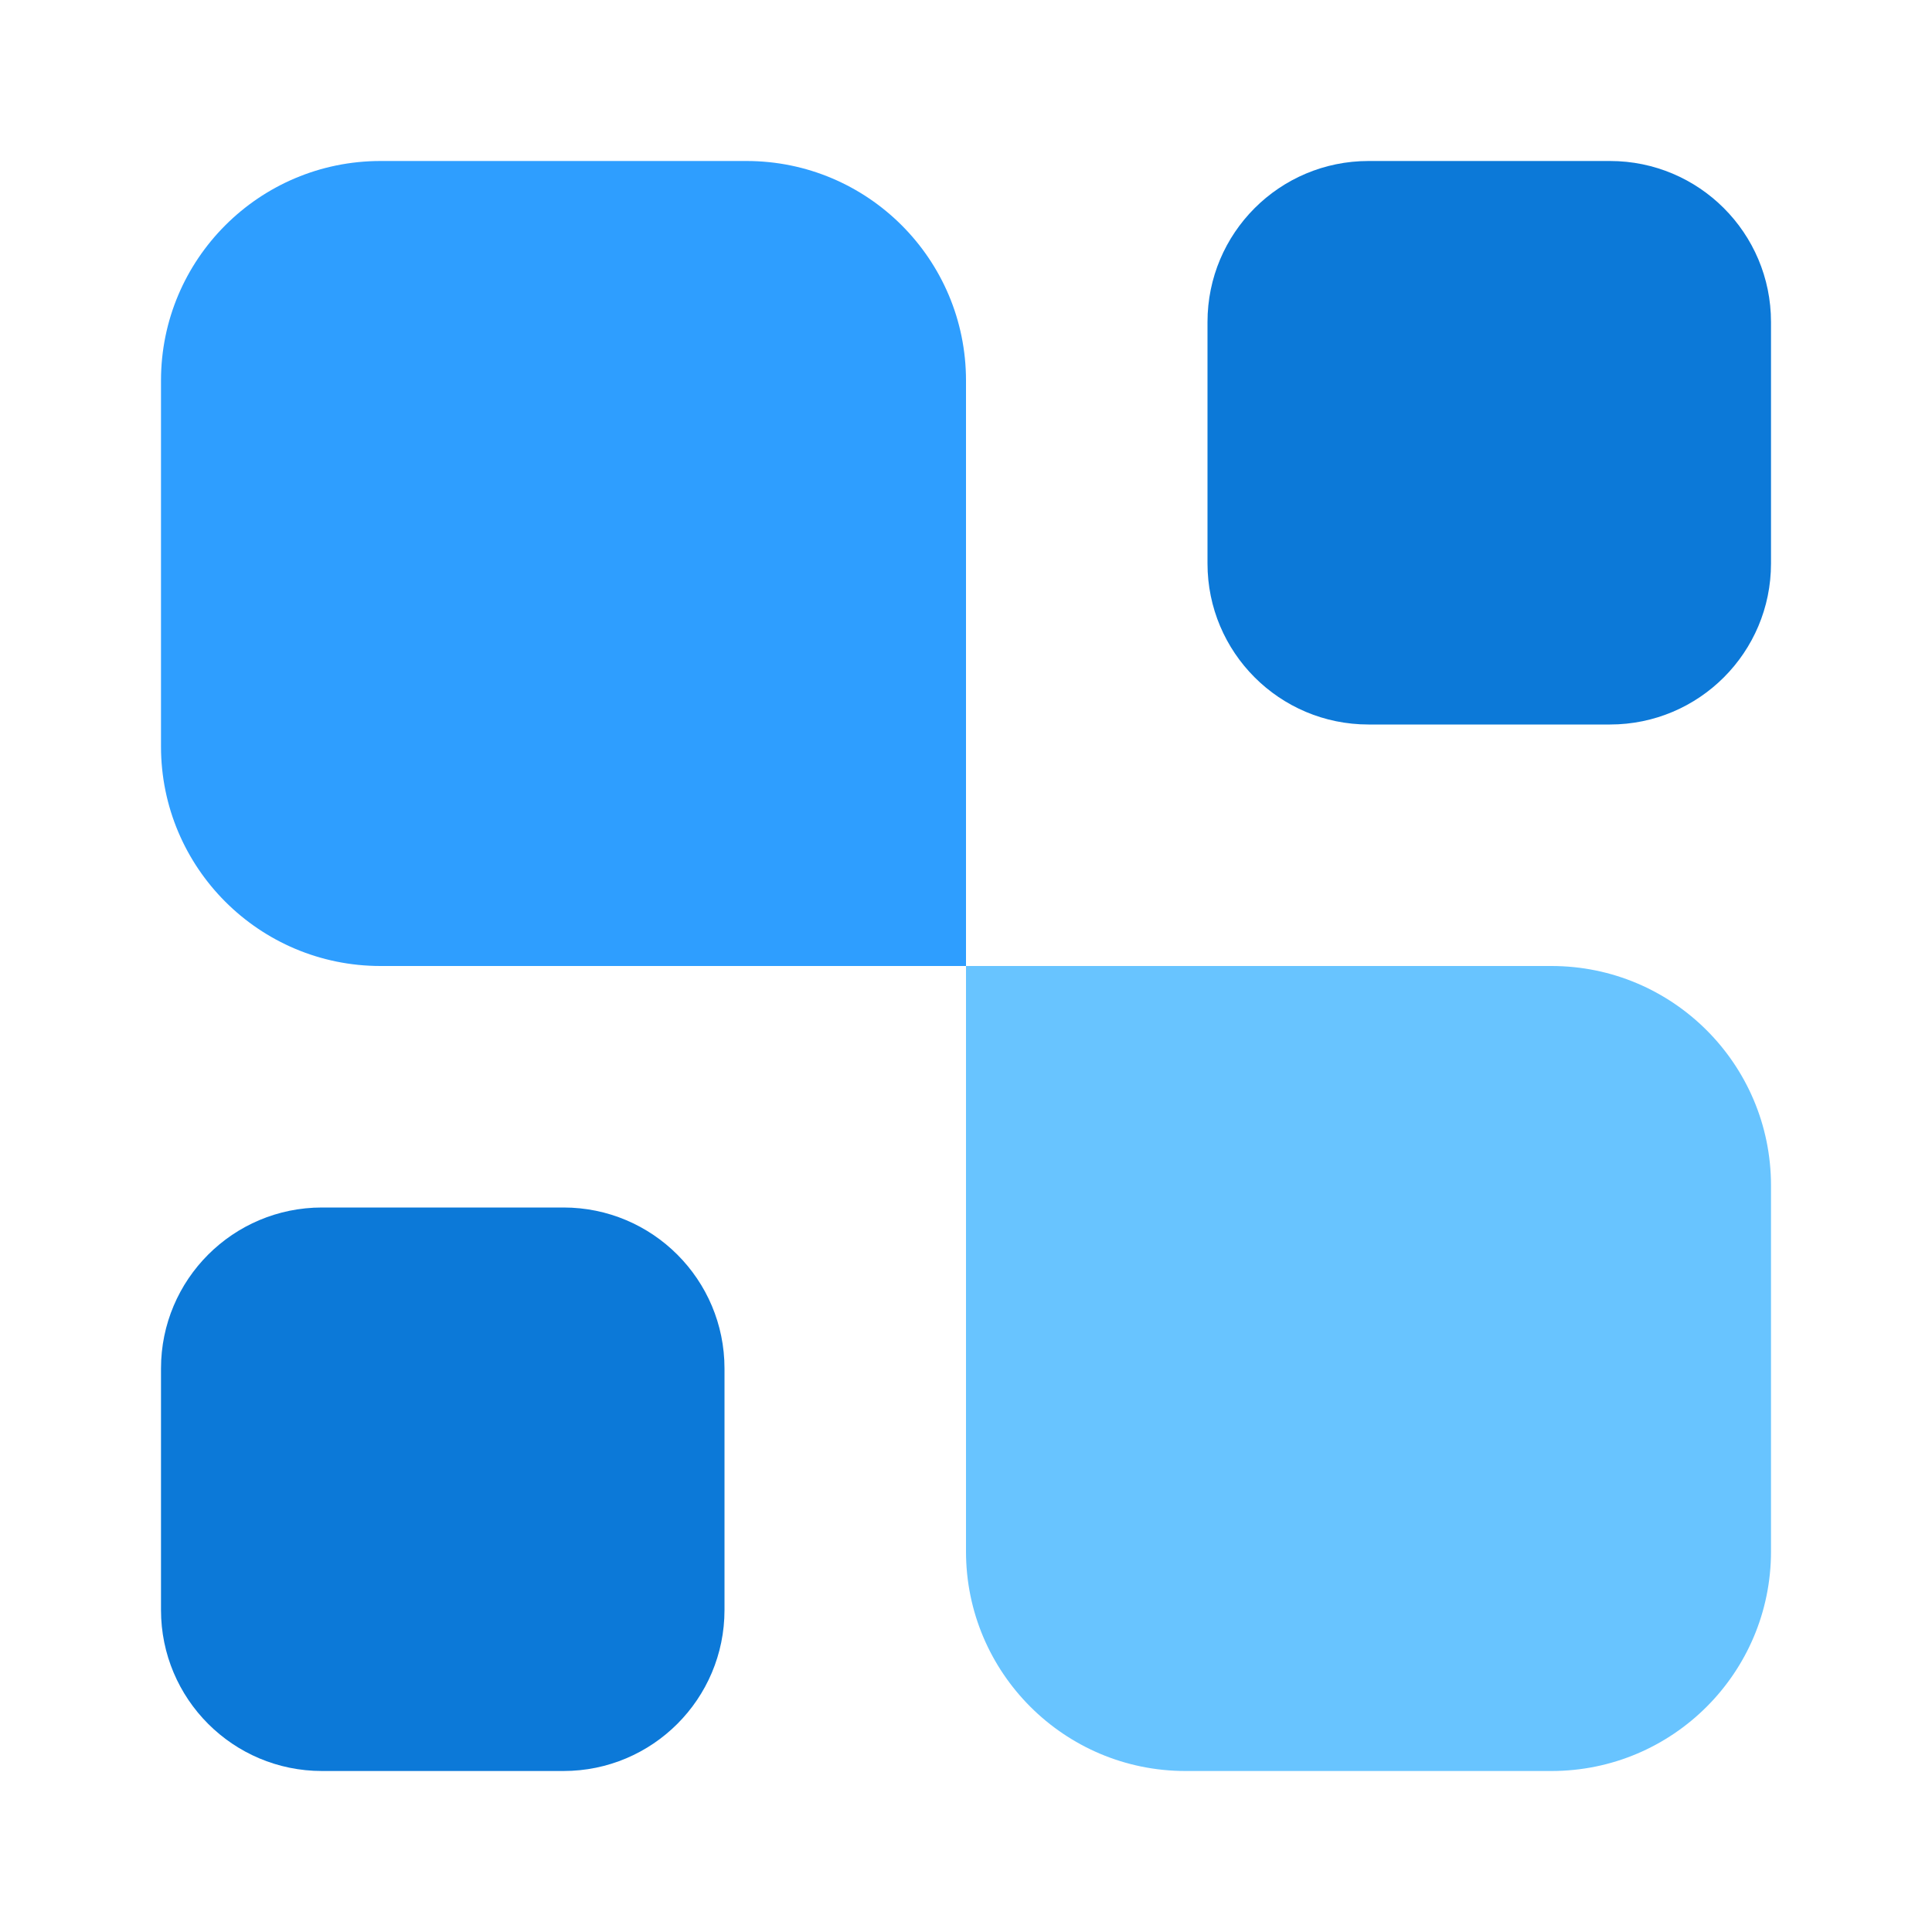
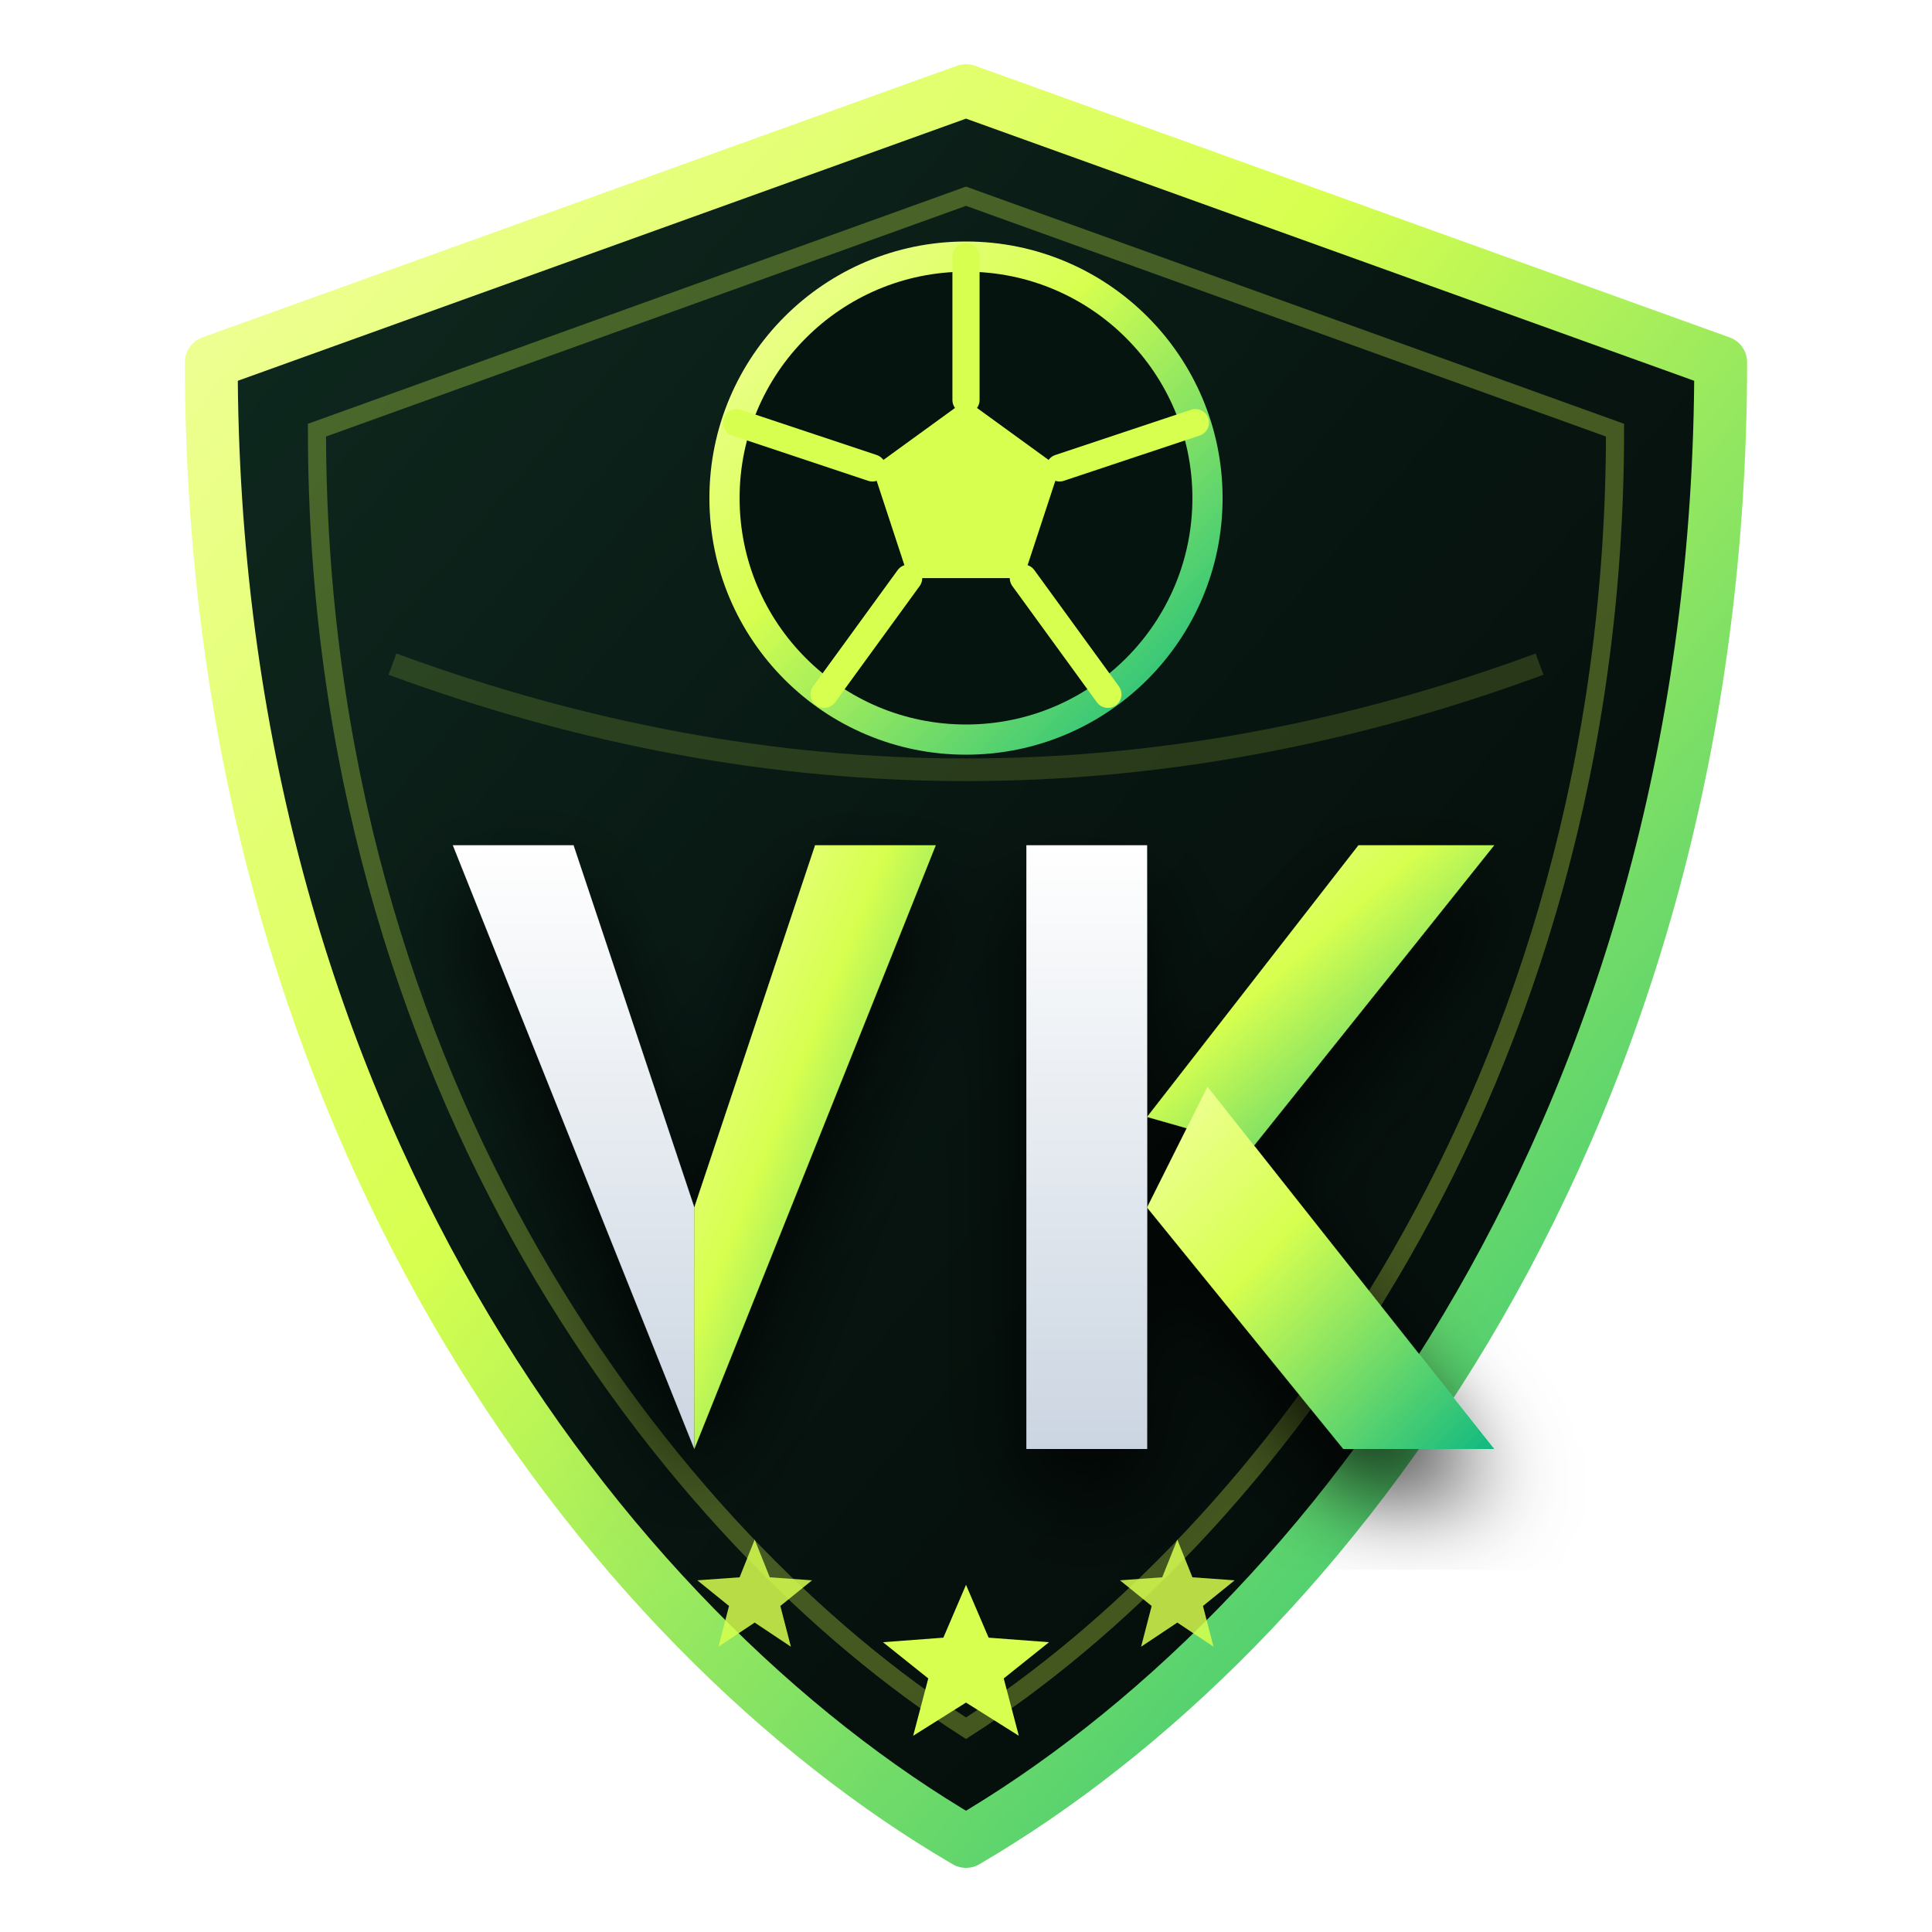
- <svg xmlns="http://www.w3.org/2000/svg" width="24" height="24" viewBox="0 0 24 24" fill="none">
-   <path d="M22 19.273C22 20.779 20.779 22 19.273 22H14.727C13.221 22 12 20.779 12 19.273V12H19.273C20.779 12 22 13.221 22 14.727V19.273Z" fill="#68C4FF" />
-   <path d="M20 2C21.105 2 22 2.895 22 4V7C22 8.105 21.105 9 20 9H17C15.895 9 15 8.105 15 7V4C15 2.895 15.895 2 17 2H20Z" fill="#0C79D8" />
-   <path d="M7 15C8.105 15 9 15.895 9 17V20C9 21.105 8.105 22 7 22H4C2.895 22 2 21.105 2 20V17C2 15.895 2.895 15 4 15H7Z" fill="#0C79D8" />
-   <path d="M12 12H4.727C3.221 12 2 10.779 2 9.273V4.727C2 3.221 3.221 2 4.727 2H9.273C10.779 2 12 3.221 12 4.727V12Z" fill="#2E9EFF" />
+ <svg xmlns="http://www.w3.org/2000/svg" viewBox="0 0 128 128" width="128" height="128">
+   <defs>
+     <linearGradient id="vkShieldGrad" x1="0%" y1="0%" x2="100%" y2="100%">
+       <stop offset="0%" stop-color="#0f2b20" />
+       <stop offset="45%" stop-color="#081712" />
+       <stop offset="100%" stop-color="#030806" />
+     </linearGradient>
+     <linearGradient id="vkLimeGlow" x1="0%" y1="0%" x2="100%" y2="100%">
+       <stop offset="0%" stop-color="#f2ff9e" />
+       <stop offset="40%" stop-color="#d7ff4f" />
+       <stop offset="100%" stop-color="#10b981" />
+     </linearGradient>
+     <linearGradient id="vkWhiteGrad" x1="0%" y1="0%" x2="0%" y2="100%">
+       <stop offset="0%" stop-color="#ffffff" />
+       <stop offset="100%" stop-color="#cbd5e1" />
+     </linearGradient>
+     <filter id="vkShadow" x="-20%" y="-20%" width="140%" height="140%">
+       <feDropShadow dx="0" dy="3" stdDeviation="3" flood-color="#000000" flood-opacity="0.8" />
+     </filter>
+   </defs>
+   <path d="M64 6             L114 24             C114 74 88 108 64 122             C40 108 14 74 14 24             Z" fill="url(#vkShieldGrad)" stroke="url(#vkLimeGlow)" stroke-width="3.5" stroke-linejoin="round" />
+   <path d="M64 13             L107 28.5             C107 72 83.5 102 64 114.5             C44.5 102 21 72 21 28.5             Z" stroke="rgba(215, 255, 79, 0.3)" stroke-width="1.2" fill="none" />
+   <path d="M26 44 Q64 58 102 44" stroke="rgba(215, 255, 79, 0.16)" stroke-width="1.5" fill="none" />
+   <g transform="translate(64, 33)">
+     <circle cx="0" cy="0" r="16" fill="#06140f" stroke="url(#vkLimeGlow)" stroke-width="2" />
+     <polygon points="0,-6.5 6.2,-2 3.8,5.3 -3.8,5.3 -6.2,-2" fill="#d7ff4f" />
+     <line x1="0" y1="-6.5" x2="0" y2="-16" stroke="#d7ff4f" stroke-width="1.8" stroke-linecap="round" />
+     <line x1="6.2" y1="-2" x2="15.2" y2="-5" stroke="#d7ff4f" stroke-width="1.8" stroke-linecap="round" />
+     <line x1="3.8" y1="5.3" x2="9.4" y2="13" stroke="#d7ff4f" stroke-width="1.8" stroke-linecap="round" />
+     <line x1="-3.8" y1="5.3" x2="-9.4" y2="13" stroke="#d7ff4f" stroke-width="1.8" stroke-linecap="round" />
+     <line x1="-6.2" y1="-2" x2="-15.2" y2="-5" stroke="#d7ff4f" stroke-width="1.8" stroke-linecap="round" />
+   </g>
+   <g filter="url(#vkShadow)">
+     <path d="M30 56 L46 96 L46 80 L38 56 Z" fill="url(#vkWhiteGrad)" />
+     <path d="M62 56 L46 96 L46 80 L54 56 Z" fill="url(#vkLimeGlow)" />
+     <path d="M68 56 L76 56 L76 96 L68 96 Z" fill="url(#vkWhiteGrad)" />
+     <path d="M76 74 L90 56 L99 56 L83 76 Z" fill="url(#vkLimeGlow)" />
+     <path d="M80 72 L99 96 L89 96 L76 80 Z" fill="url(#vkLimeGlow)" />
+   </g>
+   <g fill="#d7ff4f">
+     <polygon points="64,105 65.5,108.5 69.5,108.8 66.5,111.2 67.5,115 64,112.8 60.5,115 61.5,111.2 58.5,108.8 62.5,108.5" />
+     <polygon points="50,102 51,104.5 53.8,104.7 51.7,106.4 52.4,109.1 50,107.5 47.6,109.1 48.3,106.4 46.2,104.7 49,104.5" opacity="0.85" />
+     <polygon points="78,102 79,104.5 81.8,104.7 79.7,106.4 80.4,109.1 78,107.5 75.6,109.1 76.3,106.4 74.2,104.7 77,104.5" opacity="0.85" />
+   </g>
</svg>
